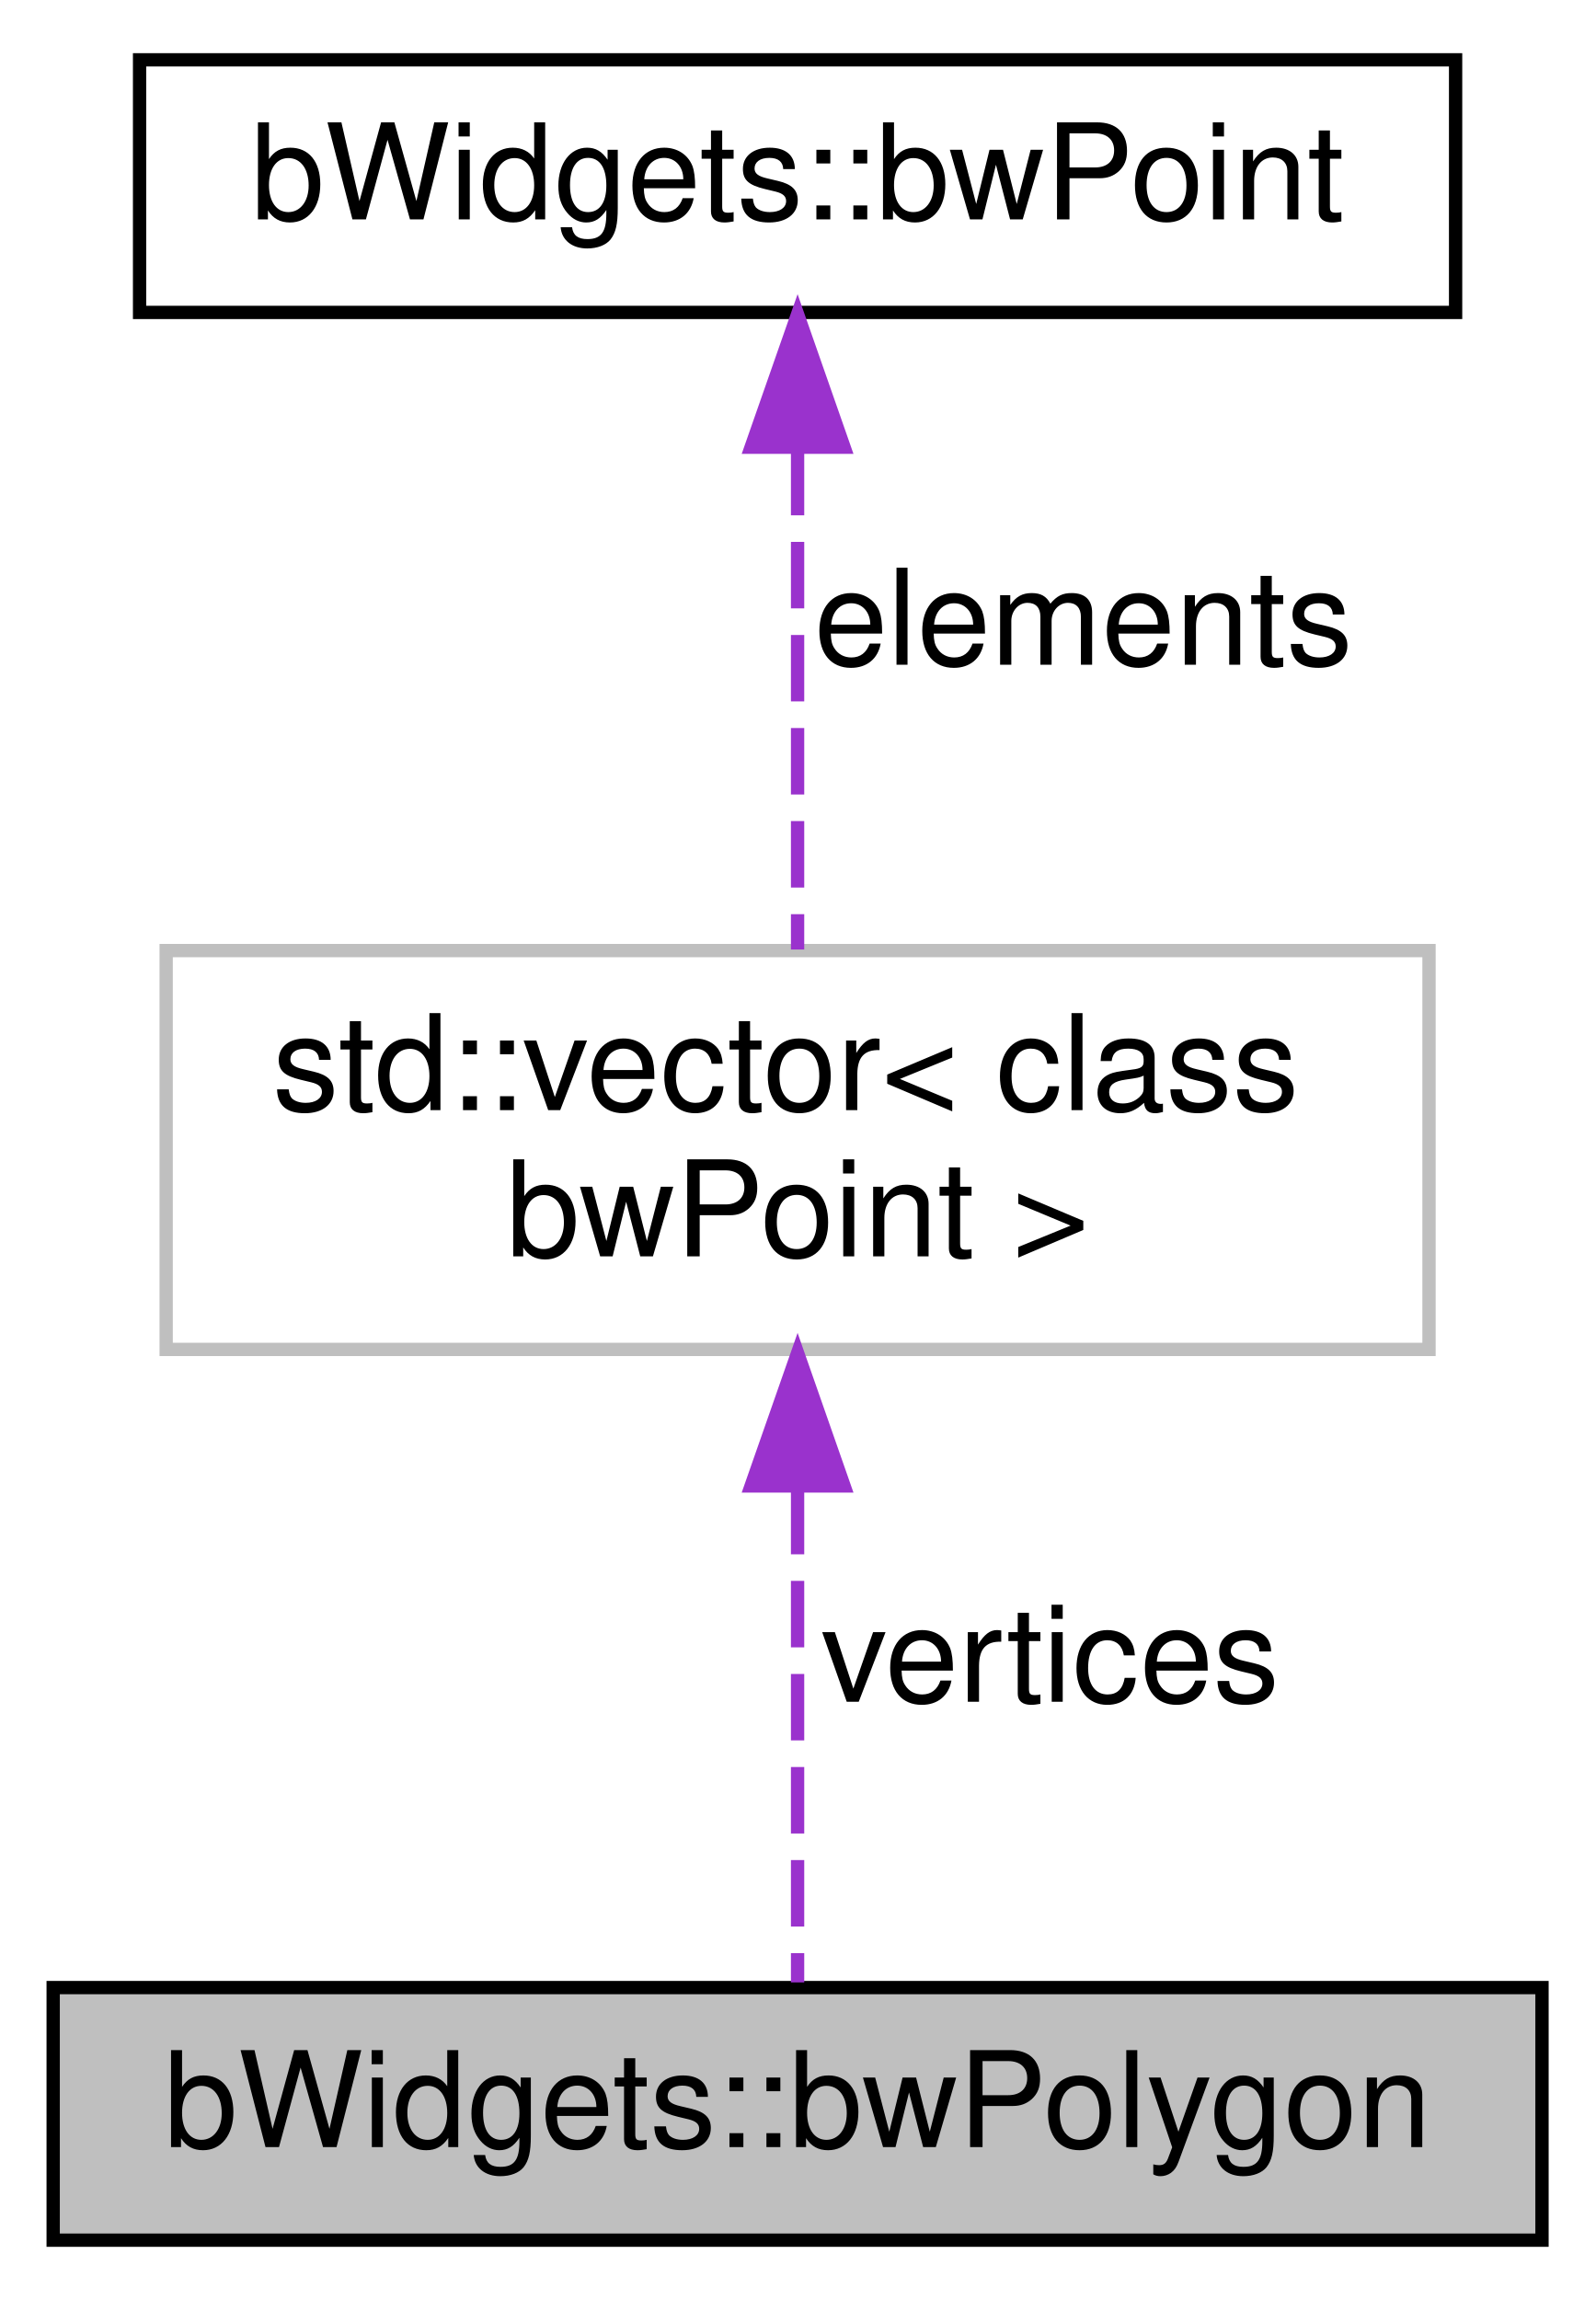
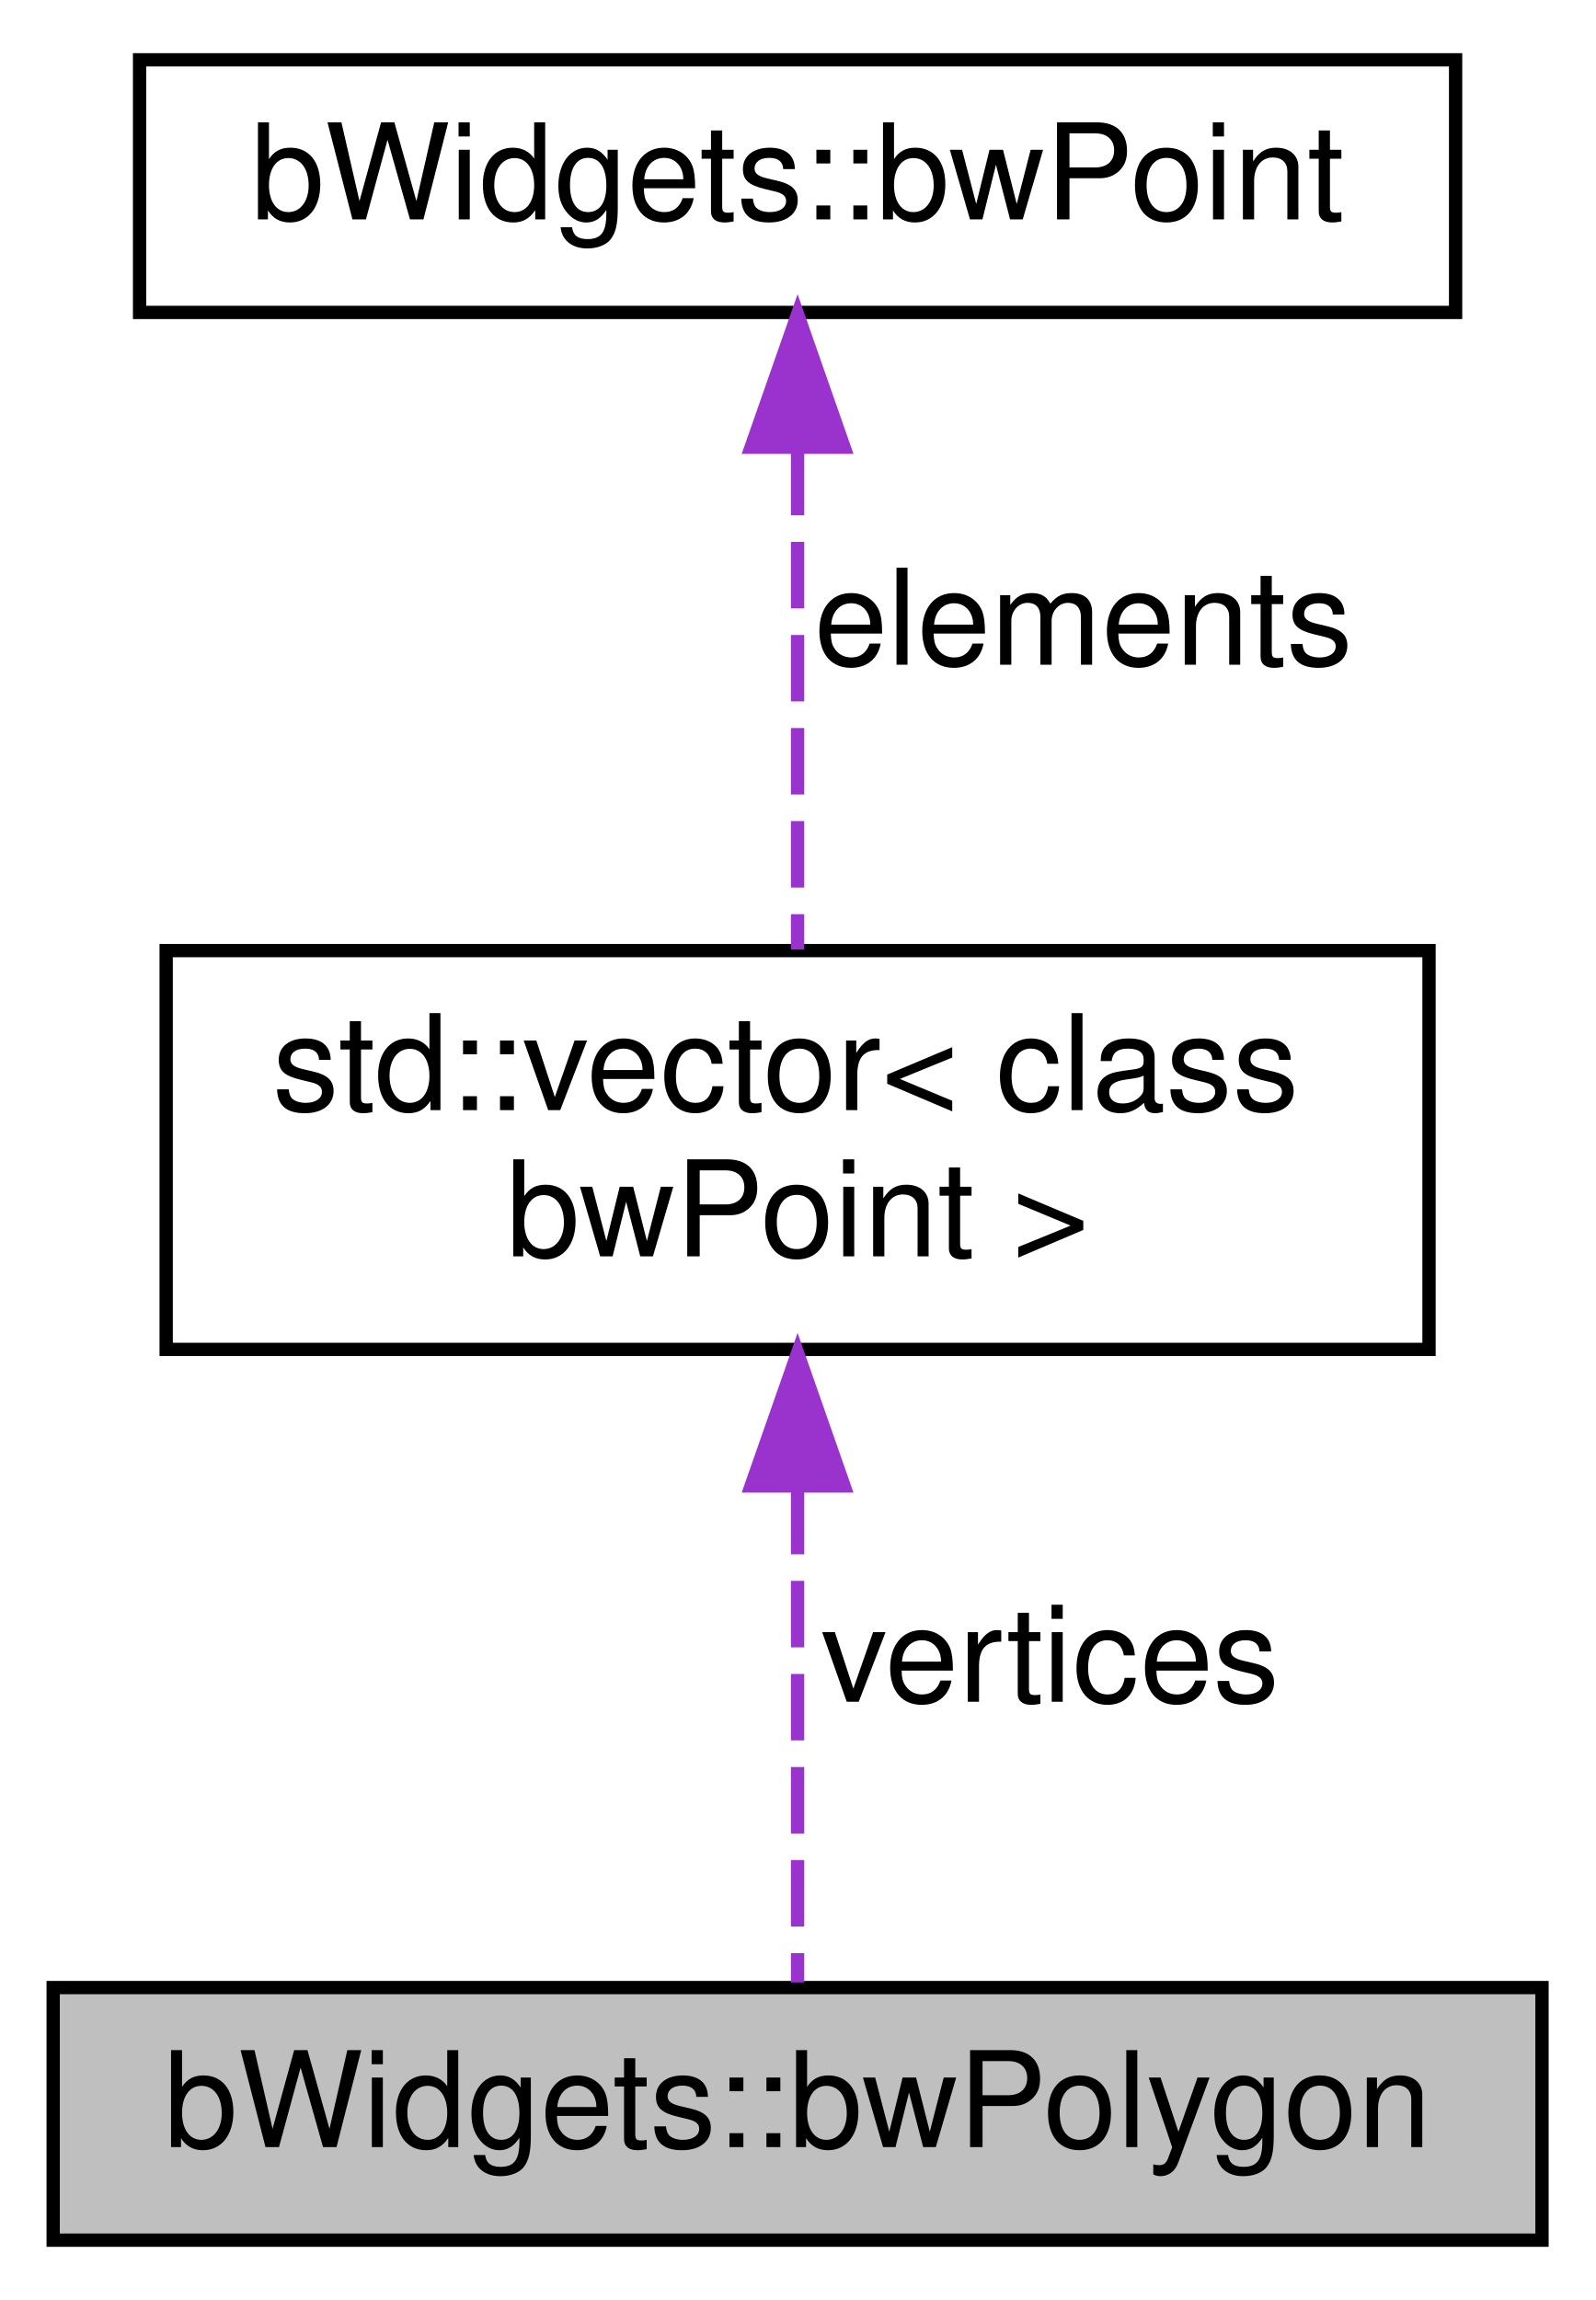
<svg xmlns="http://www.w3.org/2000/svg" xmlns:xlink="http://www.w3.org/1999/xlink" width="120pt" height="173pt" viewBox="0.00 0.00 120.00 173.00">
  <g id="graph0" class="graph" transform="scale(1 1) rotate(0) translate(4 169)">
    <g id="node1" class="node">
      <g id="a_node1">
        <a xlink:title=" ">
          <polygon fill="#bfbfbf" stroke="black" points="0,-0.5 0,-19.5 112,-19.5 112,-0.5 0,-0.5" />
          <text text-anchor="middle" x="56" y="-7.5" font-family="Helvetica,sans-Serif" font-size="10.00">bWidgets::bwPolygon</text>
        </a>
      </g>
    </g>
    <g id="node2" class="node">
      <g id="a_node2">
        <a xlink:title=" ">
-           <polygon fill="none" stroke="#bfbfbf" points="8.5,-67.5 8.5,-97.5 103.5,-97.5 103.5,-67.5 8.5,-67.5" />
+           <polygon fill="none" stroke="black" points="8.5,-67.5 8.5,-97.5 103.5,-97.5 103.5,-67.5 8.5,-67.5" />
          <text text-anchor="start" x="16.5" y="-85.5" font-family="Helvetica,sans-Serif" font-size="10.00">std::vector&lt; class</text>
          <text text-anchor="middle" x="56" y="-74.5" font-family="Helvetica,sans-Serif" font-size="10.00"> bwPoint &gt;</text>
        </a>
      </g>
    </g>
    <g id="edge1" class="edge">
      <path fill="none" stroke="#9a32cd" stroke-dasharray="5,2" d="M56,-57.09C56,-44.21 56,-29.2 56,-19.89" />
      <polygon fill="#9a32cd" stroke="#9a32cd" points="52.5,-57.23 56,-67.23 59.5,-57.23 52.5,-57.23" />
      <text text-anchor="middle" x="75" y="-41" font-family="Helvetica,sans-Serif" font-size="10.00"> vertices</text>
    </g>
    <g id="node3" class="node">
      <g id="a_node3">
        <a xlink:href="classbWidgets_1_1bwPoint.html" target="_top" xlink:title=" ">
          <polygon fill="none" stroke="black" points="6.5,-145.5 6.5,-164.5 105.5,-164.5 105.5,-145.5 6.5,-145.5" />
          <text text-anchor="middle" x="56" y="-152.5" font-family="Helvetica,sans-Serif" font-size="10.00">bWidgets::bwPoint</text>
        </a>
      </g>
    </g>
    <g id="edge2" class="edge">
      <path fill="none" stroke="#9a32cd" stroke-dasharray="5,2" d="M56,-135.24C56,-123.41 56,-108.38 56,-97.58" />
      <polygon fill="#9a32cd" stroke="#9a32cd" points="52.5,-135.36 56,-145.36 59.5,-135.36 52.5,-135.36" />
      <text text-anchor="middle" x="77.5" y="-119" font-family="Helvetica,sans-Serif" font-size="10.00"> elements</text>
    </g>
  </g>
</svg>
